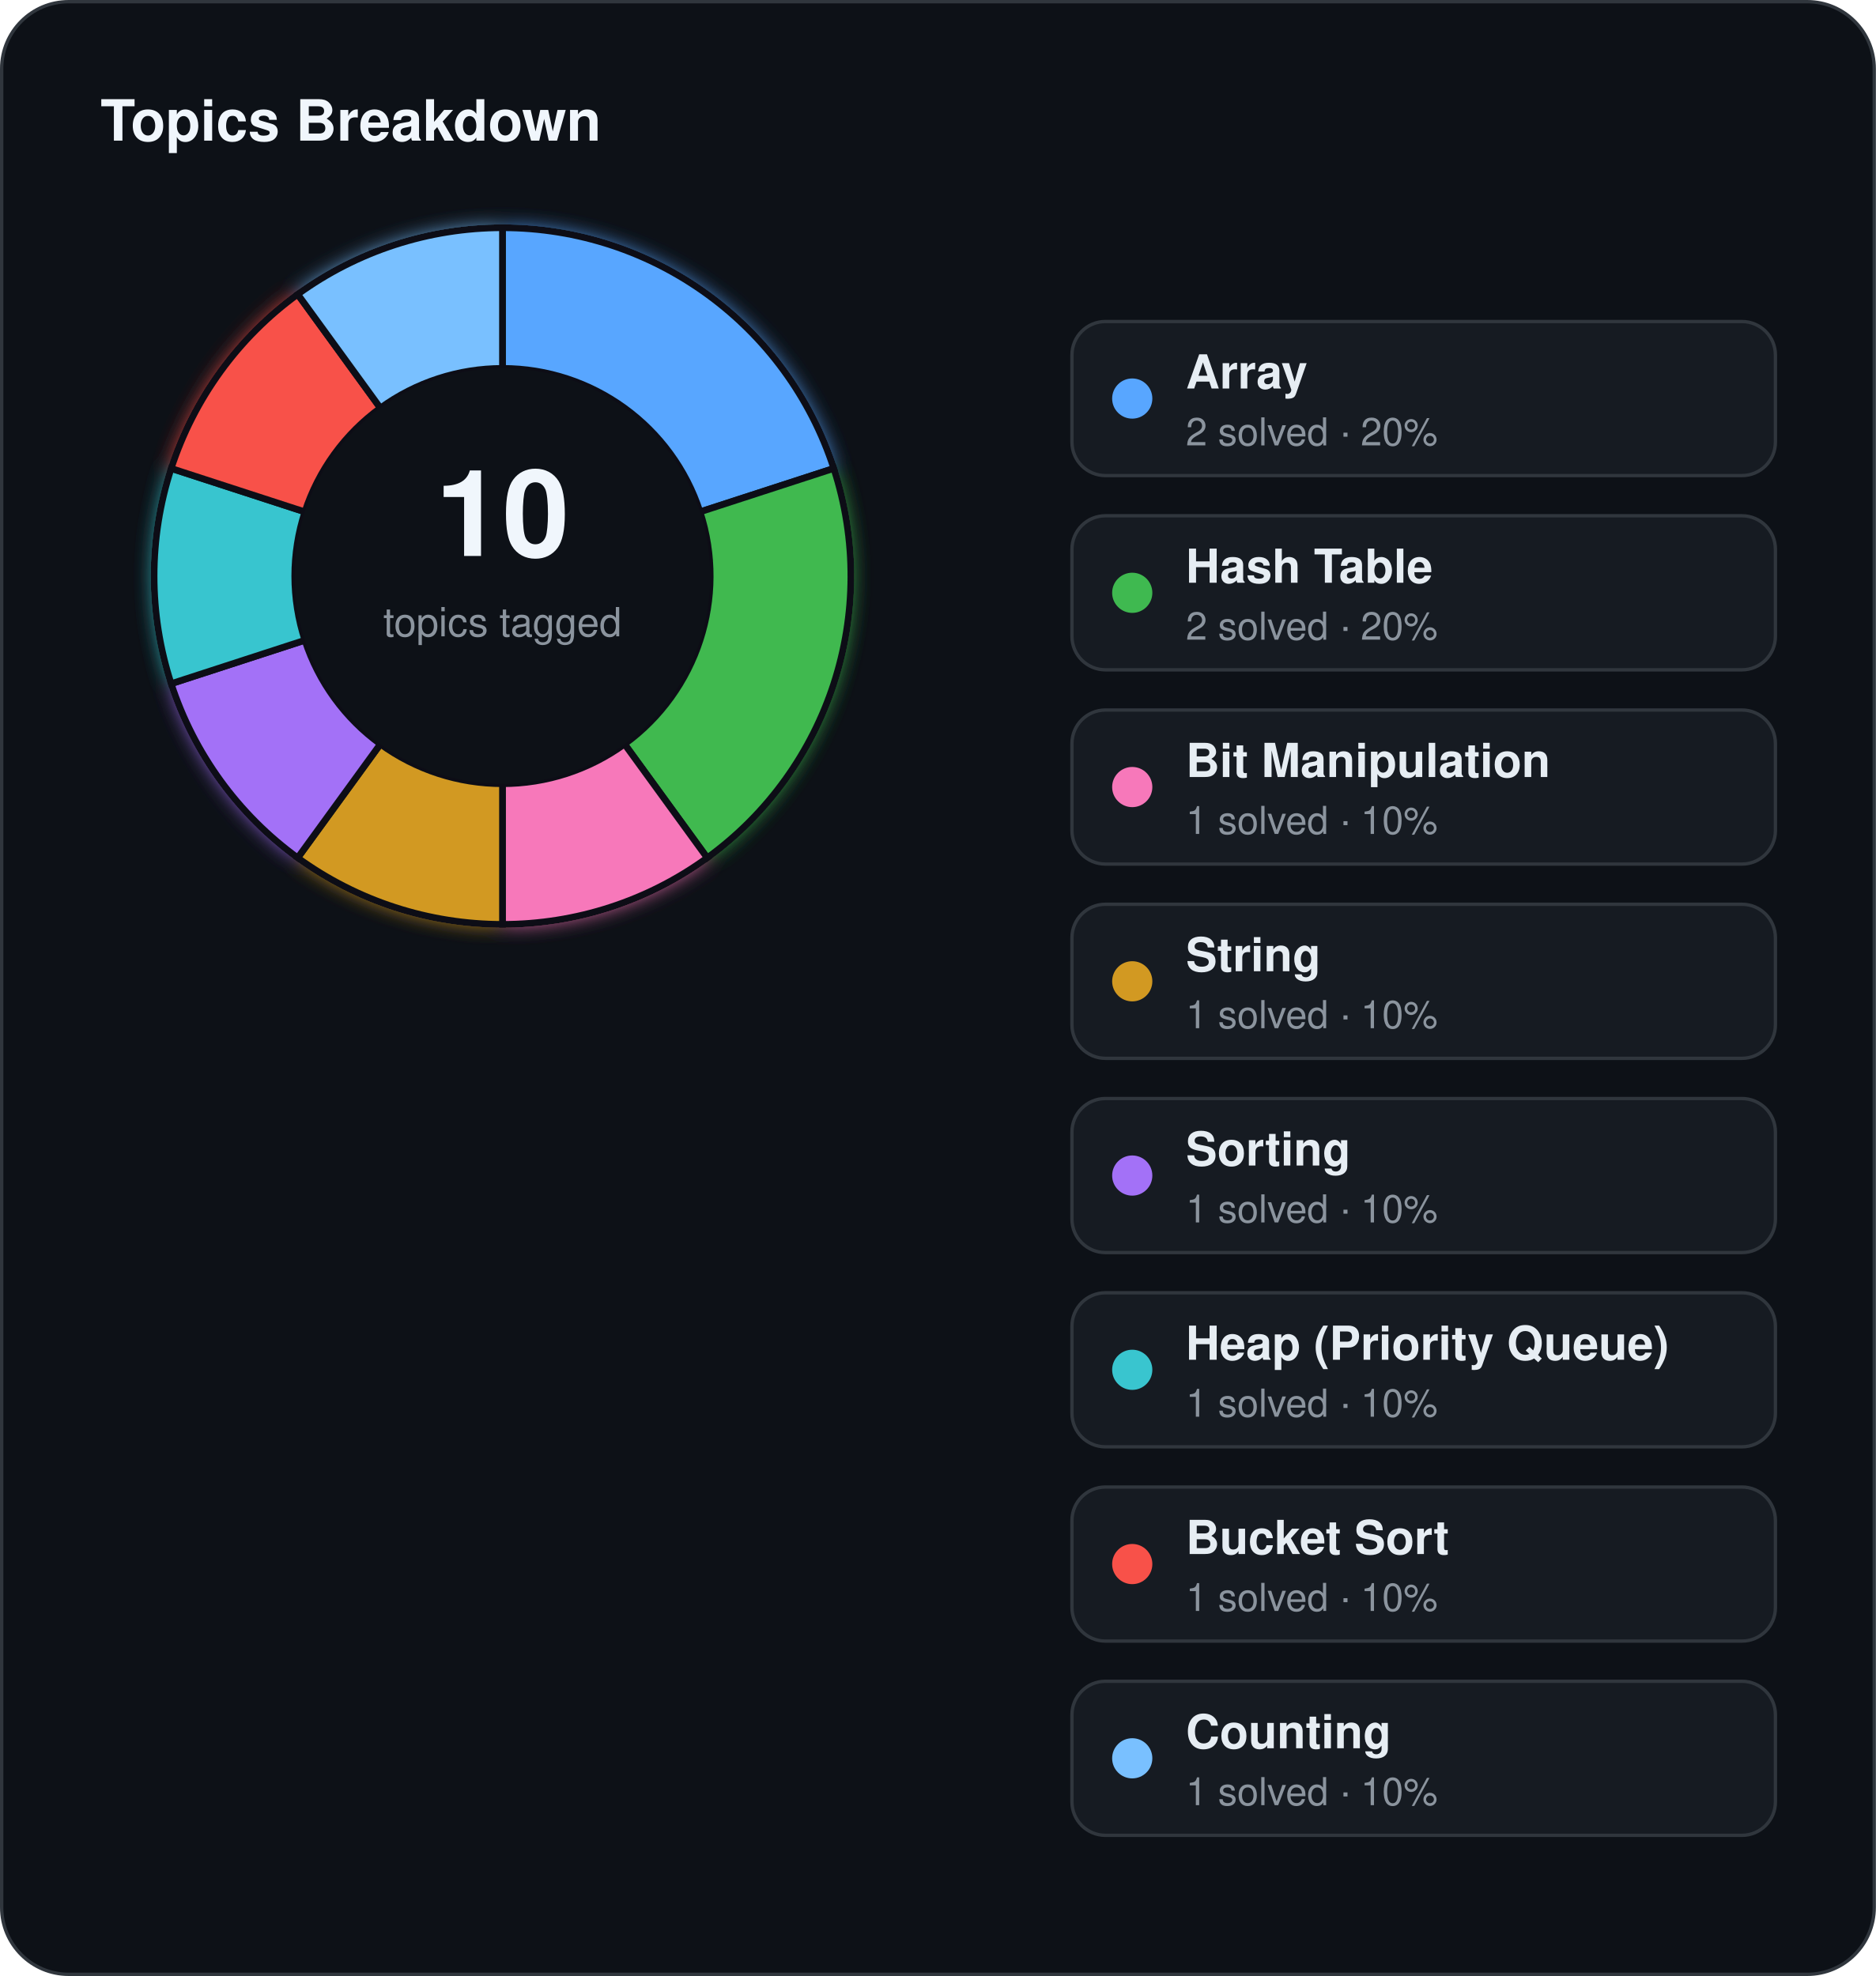
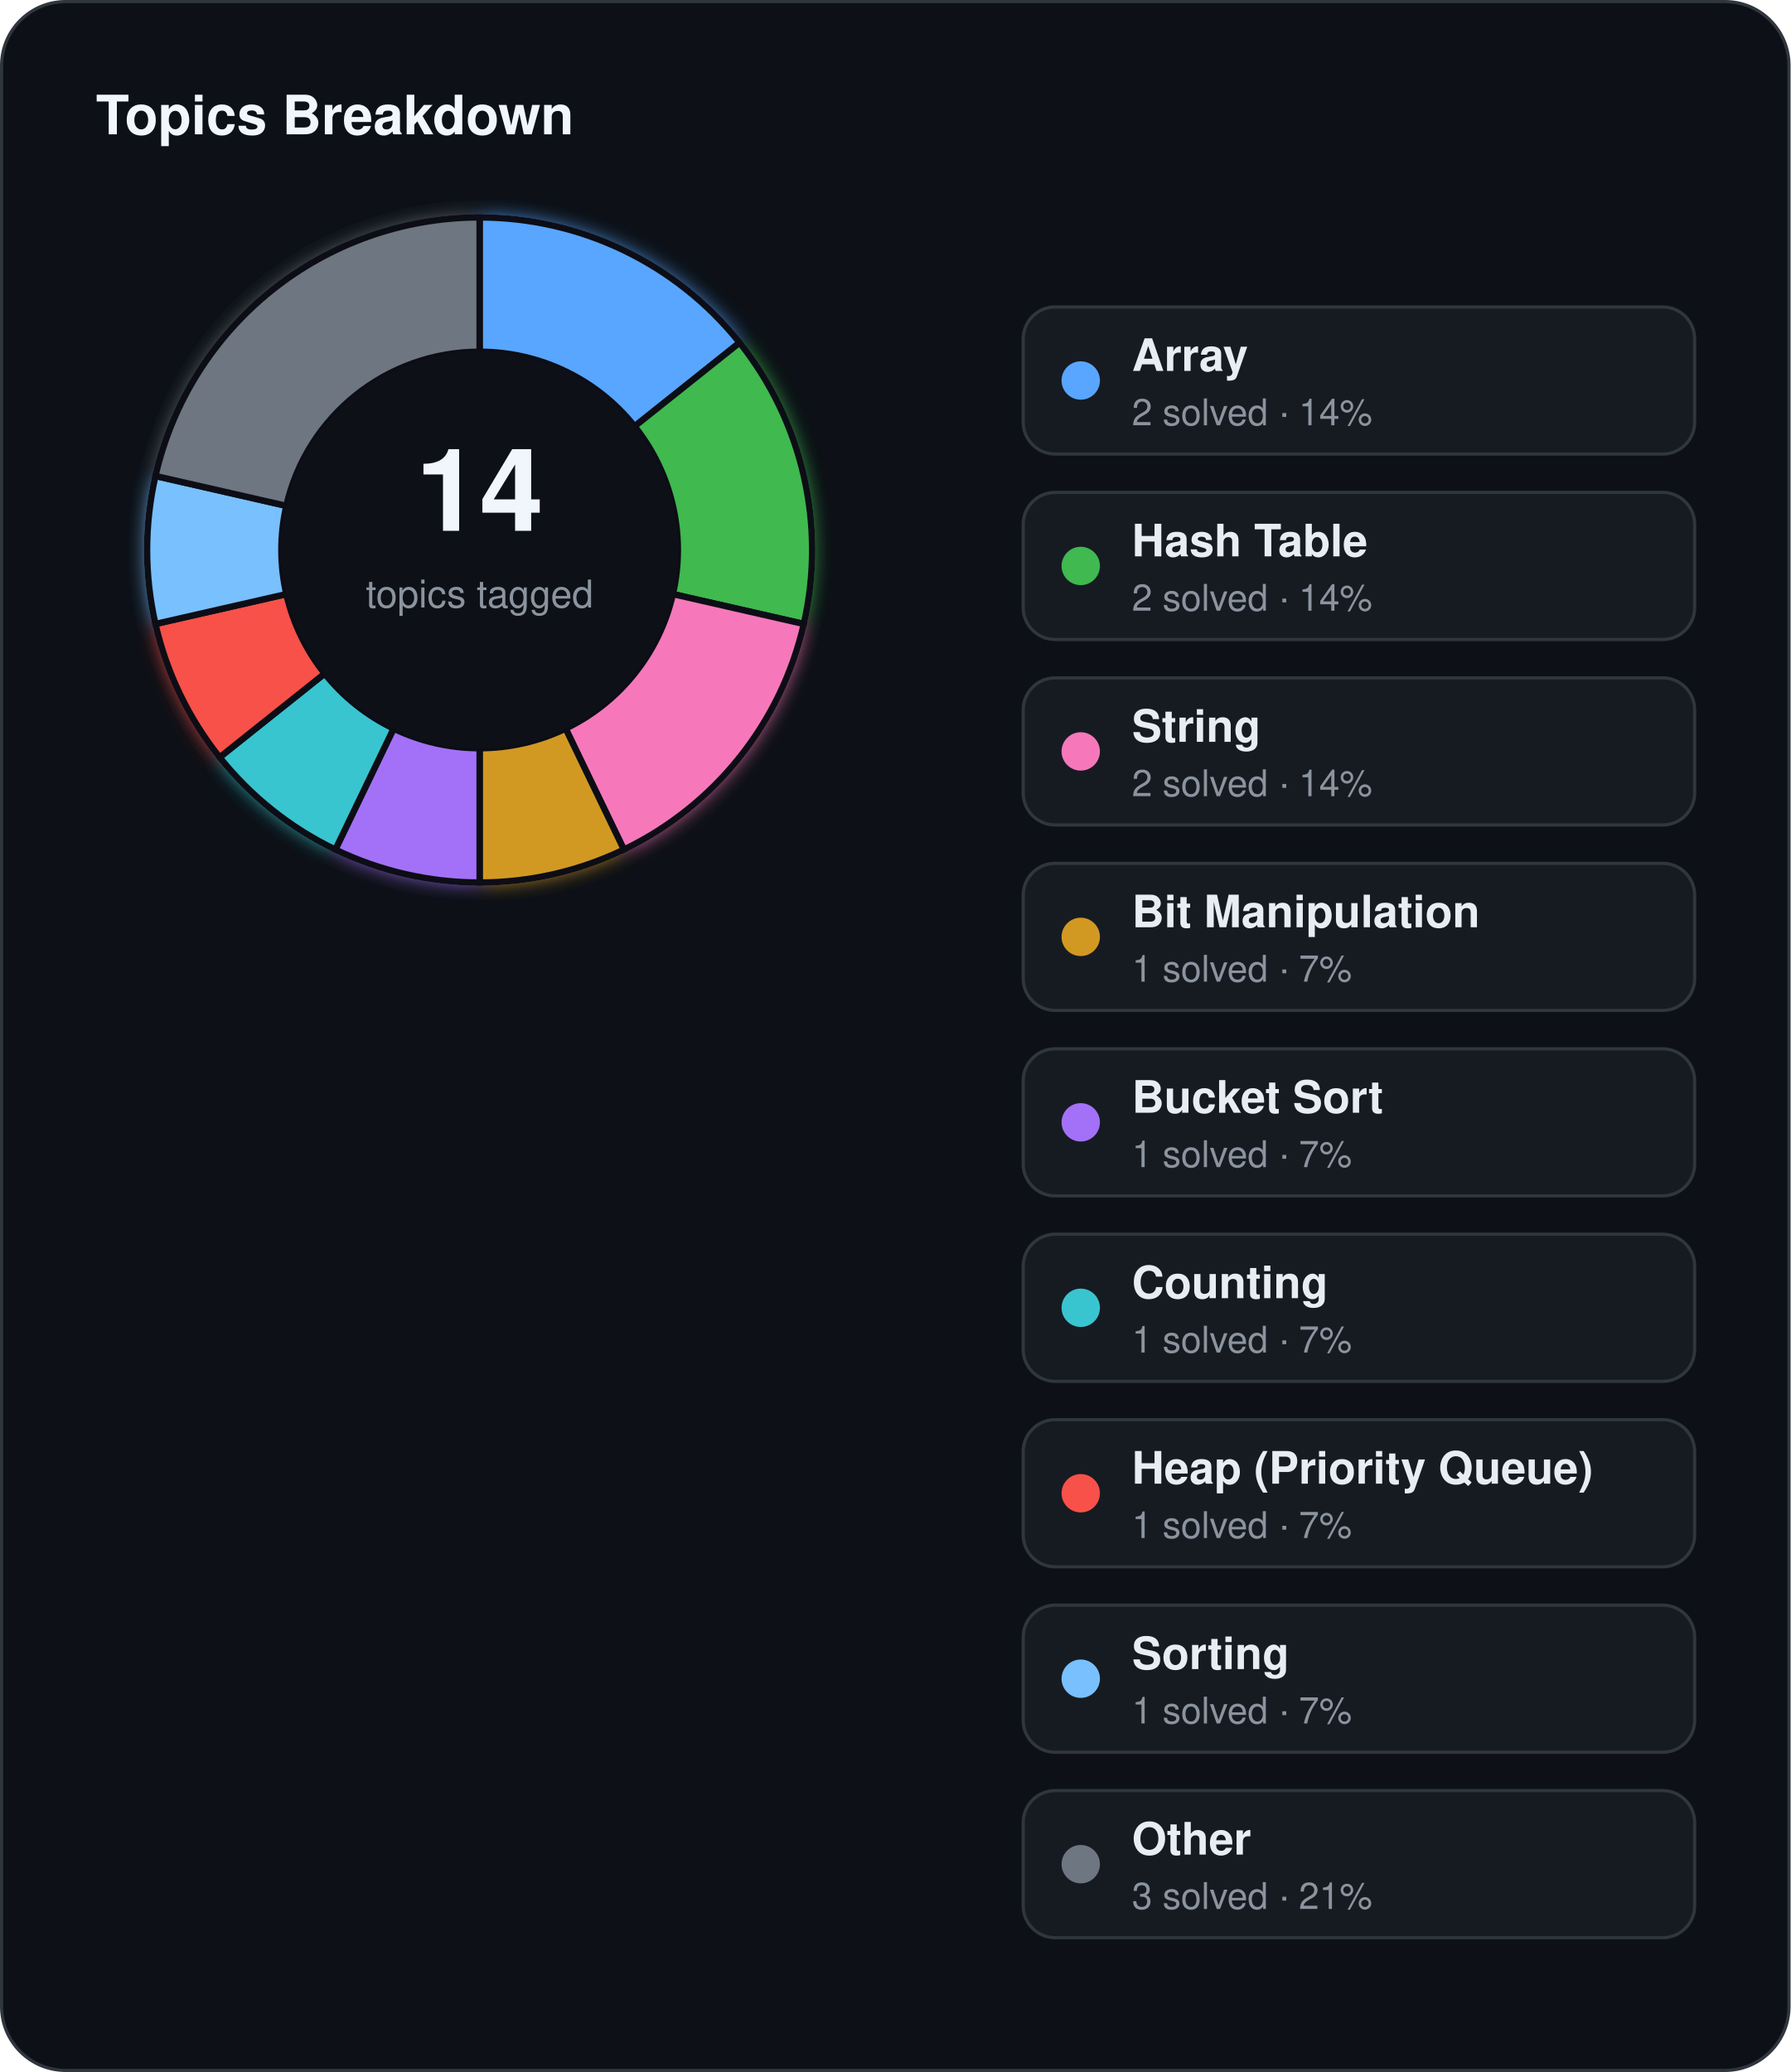
- <svg xmlns="http://www.w3.org/2000/svg" width="560" height="590" viewBox="0 0 560 590">
+ <svg xmlns="http://www.w3.org/2000/svg" width="560" height="648" viewBox="0 0 560 648">
  <defs>
    <filter id="topics-glow" x="-60%" y="-60%" width="220%" height="220%">
      <feGaussianBlur stdDeviation="3" result="blur" />
      <feMerge>
        <feMergeNode in="blur" />
        <feMergeNode in="SourceGraphic" />
      </feMerge>
    </filter>
  </defs>
-   <rect x="0.5" y="0.5" width="559" height="589" rx="20" fill="#0d1117" stroke="#30363d" stroke-width="1" />
+   <rect x="0.5" y="0.5" width="559" height="647" rx="20" fill="#0d1117" stroke="#30363d" stroke-width="1" />
  <text x="30" y="42" fill="#f0f6fc" font-family="Segoe UI, Helvetica, Arial, sans-serif" font-size="17" font-weight="700">Topics Breakdown</text>
  <g filter="url(#topics-glow)">
-     <path d="M 150.00,68.00 A 104,104 0 0 1 248.91,139.86 L 208.97,152.84 A 62,62 0 0 0 150.00,110.00 Z" fill="#58a6ff" stroke="#0d1117" stroke-width="2" />
-     <path d="M 248.91,139.86 A 104,104 0 0 1 211.13,256.14 L 186.44,222.16 A 62,62 0 0 0 208.97,152.84 Z" fill="#3fb950" stroke="#0d1117" stroke-width="2" />
-     <path d="M 211.13,256.14 A 104,104 0 0 1 150.00,276.00 L 150.00,234.00 A 62,62 0 0 0 186.44,222.16 Z" fill="#f778ba" stroke="#0d1117" stroke-width="2" />
-     <path d="M 150.00,276.00 A 104,104 0 0 1 88.87,256.14 L 113.56,222.16 A 62,62 0 0 0 150.00,234.00 Z" fill="#d29922" stroke="#0d1117" stroke-width="2" />
-     <path d="M 88.87,256.14 A 104,104 0 0 1 51.09,204.14 L 91.03,191.16 A 62,62 0 0 0 113.56,222.16 Z" fill="#a371f7" stroke="#0d1117" stroke-width="2" />
-     <path d="M 51.09,204.14 A 104,104 0 0 1 51.09,139.86 L 91.03,152.84 A 62,62 0 0 0 91.03,191.16 Z" fill="#39c5cf" stroke="#0d1117" stroke-width="2" />
-     <path d="M 51.09,139.86 A 104,104 0 0 1 88.87,87.86 L 113.56,121.84 A 62,62 0 0 0 91.03,152.84 Z" fill="#f85149" stroke="#0d1117" stroke-width="2" />
-     <path d="M 88.87,87.86 A 104,104 0 0 1 150.00,68.00 L 150.00,110.00 A 62,62 0 0 0 113.56,121.84 Z" fill="#79c0ff" stroke="#0d1117" stroke-width="2" />
+     <path d="M 150.00,68.00 A 104,104 0 0 1 231.31,107.16 L 198.47,133.34 A 62,62 0 0 0 150.00,110.00 Z" fill="#58a6ff" stroke="#0d1117" stroke-width="2" />
+     <path d="M 231.31,107.16 A 104,104 0 0 1 251.39,195.14 L 210.45,185.80 A 62,62 0 0 0 198.47,133.34 Z" fill="#3fb950" stroke="#0d1117" stroke-width="2" />
+     <path d="M 251.39,195.14 A 104,104 0 0 1 195.12,265.70 L 176.90,227.86 A 62,62 0 0 0 210.45,185.80 Z" fill="#f778ba" stroke="#0d1117" stroke-width="2" />
+     <path d="M 195.12,265.70 A 104,104 0 0 1 150.00,276.00 L 150.00,234.00 A 62,62 0 0 0 176.90,227.86 Z" fill="#d29922" stroke="#0d1117" stroke-width="2" />
+     <path d="M 150.00,276.00 A 104,104 0 0 1 104.88,265.70 L 123.10,227.86 A 62,62 0 0 0 150.00,234.00 Z" fill="#a371f7" stroke="#0d1117" stroke-width="2" />
+     <path d="M 104.88,265.70 A 104,104 0 0 1 68.69,236.84 L 101.53,210.66 A 62,62 0 0 0 123.10,227.86 Z" fill="#39c5cf" stroke="#0d1117" stroke-width="2" />
+     <path d="M 68.69,236.84 A 104,104 0 0 1 48.61,195.14 L 89.55,185.80 A 62,62 0 0 0 101.53,210.66 Z" fill="#f85149" stroke="#0d1117" stroke-width="2" />
+     <path d="M 48.61,195.14 A 104,104 0 0 1 48.61,148.86 L 89.55,158.20 A 62,62 0 0 0 89.55,185.80 Z" fill="#79c0ff" stroke="#0d1117" stroke-width="2" />
+     <path d="M 48.61,148.86 A 104,104 0 0 1 150.00,68.00 L 150.00,110.00 A 62,62 0 0 0 89.55,158.20 Z" fill="#6e7681" stroke="#0d1117" stroke-width="2" />
  </g>
  <circle cx="150" cy="172" r="62" fill="#0d1117" />
-   <text x="150" y="166" text-anchor="middle" fill="#f0f6fc" font-family="Segoe UI, Helvetica, Arial, sans-serif" font-size="36" font-weight="700">10</text>
+   <text x="150" y="166" text-anchor="middle" fill="#f0f6fc" font-family="Segoe UI, Helvetica, Arial, sans-serif" font-size="36" font-weight="700">14</text>
  <text x="150" y="190" text-anchor="middle" fill="#8b949e" font-family="Segoe UI, Helvetica, Arial, sans-serif" font-size="12">topics tagged</text>
  <rect x="320" y="96" width="210" height="46" rx="10" fill="#161b22" stroke="#30363d" stroke-width="1" />
  <circle cx="338" cy="119" r="6" fill="#58a6ff" />
  <text x="354" y="116" fill="#e6edf3" font-family="Segoe UI, Helvetica, Arial, sans-serif" font-size="14" font-weight="600">Array</text>
-   <text x="354" y="133" fill="#8b949e" font-family="Segoe UI, Helvetica, Arial, sans-serif" font-size="11.5">2 solved · 20%</text>
+   <text x="354" y="133" fill="#8b949e" font-family="Segoe UI, Helvetica, Arial, sans-serif" font-size="11.5">2 solved · 14%</text>
  <rect x="320" y="154" width="210" height="46" rx="10" fill="#161b22" stroke="#30363d" stroke-width="1" />
  <circle cx="338" cy="177" r="6" fill="#3fb950" />
  <text x="354" y="174" fill="#e6edf3" font-family="Segoe UI, Helvetica, Arial, sans-serif" font-size="14" font-weight="600">Hash Table</text>
-   <text x="354" y="191" fill="#8b949e" font-family="Segoe UI, Helvetica, Arial, sans-serif" font-size="11.5">2 solved · 20%</text>
+   <text x="354" y="191" fill="#8b949e" font-family="Segoe UI, Helvetica, Arial, sans-serif" font-size="11.5">2 solved · 14%</text>
  <rect x="320" y="212" width="210" height="46" rx="10" fill="#161b22" stroke="#30363d" stroke-width="1" />
  <circle cx="338" cy="235" r="6" fill="#f778ba" />
-   <text x="354" y="232" fill="#e6edf3" font-family="Segoe UI, Helvetica, Arial, sans-serif" font-size="14" font-weight="600">Bit Manipulation</text>
-   <text x="354" y="249" fill="#8b949e" font-family="Segoe UI, Helvetica, Arial, sans-serif" font-size="11.5">1 solved · 10%</text>
+   <text x="354" y="232" fill="#e6edf3" font-family="Segoe UI, Helvetica, Arial, sans-serif" font-size="14" font-weight="600">String</text>
+   <text x="354" y="249" fill="#8b949e" font-family="Segoe UI, Helvetica, Arial, sans-serif" font-size="11.5">2 solved · 14%</text>
  <rect x="320" y="270" width="210" height="46" rx="10" fill="#161b22" stroke="#30363d" stroke-width="1" />
  <circle cx="338" cy="293" r="6" fill="#d29922" />
-   <text x="354" y="290" fill="#e6edf3" font-family="Segoe UI, Helvetica, Arial, sans-serif" font-size="14" font-weight="600">String</text>
-   <text x="354" y="307" fill="#8b949e" font-family="Segoe UI, Helvetica, Arial, sans-serif" font-size="11.5">1 solved · 10%</text>
+   <text x="354" y="290" fill="#e6edf3" font-family="Segoe UI, Helvetica, Arial, sans-serif" font-size="14" font-weight="600">Bit Manipulation</text>
+   <text x="354" y="307" fill="#8b949e" font-family="Segoe UI, Helvetica, Arial, sans-serif" font-size="11.5">1 solved · 7%</text>
  <rect x="320" y="328" width="210" height="46" rx="10" fill="#161b22" stroke="#30363d" stroke-width="1" />
  <circle cx="338" cy="351" r="6" fill="#a371f7" />
-   <text x="354" y="348" fill="#e6edf3" font-family="Segoe UI, Helvetica, Arial, sans-serif" font-size="14" font-weight="600">Sorting</text>
-   <text x="354" y="365" fill="#8b949e" font-family="Segoe UI, Helvetica, Arial, sans-serif" font-size="11.5">1 solved · 10%</text>
+   <text x="354" y="348" fill="#e6edf3" font-family="Segoe UI, Helvetica, Arial, sans-serif" font-size="14" font-weight="600">Bucket Sort</text>
+   <text x="354" y="365" fill="#8b949e" font-family="Segoe UI, Helvetica, Arial, sans-serif" font-size="11.5">1 solved · 7%</text>
  <rect x="320" y="386" width="210" height="46" rx="10" fill="#161b22" stroke="#30363d" stroke-width="1" />
  <circle cx="338" cy="409" r="6" fill="#39c5cf" />
-   <text x="354" y="406" fill="#e6edf3" font-family="Segoe UI, Helvetica, Arial, sans-serif" font-size="14" font-weight="600">Heap (Priority Queue)</text>
-   <text x="354" y="423" fill="#8b949e" font-family="Segoe UI, Helvetica, Arial, sans-serif" font-size="11.5">1 solved · 10%</text>
+   <text x="354" y="406" fill="#e6edf3" font-family="Segoe UI, Helvetica, Arial, sans-serif" font-size="14" font-weight="600">Counting</text>
+   <text x="354" y="423" fill="#8b949e" font-family="Segoe UI, Helvetica, Arial, sans-serif" font-size="11.5">1 solved · 7%</text>
  <rect x="320" y="444" width="210" height="46" rx="10" fill="#161b22" stroke="#30363d" stroke-width="1" />
  <circle cx="338" cy="467" r="6" fill="#f85149" />
-   <text x="354" y="464" fill="#e6edf3" font-family="Segoe UI, Helvetica, Arial, sans-serif" font-size="14" font-weight="600">Bucket Sort</text>
-   <text x="354" y="481" fill="#8b949e" font-family="Segoe UI, Helvetica, Arial, sans-serif" font-size="11.5">1 solved · 10%</text>
+   <text x="354" y="464" fill="#e6edf3" font-family="Segoe UI, Helvetica, Arial, sans-serif" font-size="14" font-weight="600">Heap (Priority Queue)</text>
+   <text x="354" y="481" fill="#8b949e" font-family="Segoe UI, Helvetica, Arial, sans-serif" font-size="11.5">1 solved · 7%</text>
  <rect x="320" y="502" width="210" height="46" rx="10" fill="#161b22" stroke="#30363d" stroke-width="1" />
  <circle cx="338" cy="525" r="6" fill="#79c0ff" />
-   <text x="354" y="522" fill="#e6edf3" font-family="Segoe UI, Helvetica, Arial, sans-serif" font-size="14" font-weight="600">Counting</text>
-   <text x="354" y="539" fill="#8b949e" font-family="Segoe UI, Helvetica, Arial, sans-serif" font-size="11.5">1 solved · 10%</text>
+   <text x="354" y="522" fill="#e6edf3" font-family="Segoe UI, Helvetica, Arial, sans-serif" font-size="14" font-weight="600">Sorting</text>
+   <text x="354" y="539" fill="#8b949e" font-family="Segoe UI, Helvetica, Arial, sans-serif" font-size="11.5">1 solved · 7%</text>
+   <rect x="320" y="560" width="210" height="46" rx="10" fill="#161b22" stroke="#30363d" stroke-width="1" />
+   <circle cx="338" cy="583" r="6" fill="#6e7681" />
+   <text x="354" y="580" fill="#e6edf3" font-family="Segoe UI, Helvetica, Arial, sans-serif" font-size="14" font-weight="600">Other</text>
+   <text x="354" y="597" fill="#8b949e" font-family="Segoe UI, Helvetica, Arial, sans-serif" font-size="11.5">3 solved · 21%</text>
</svg>
